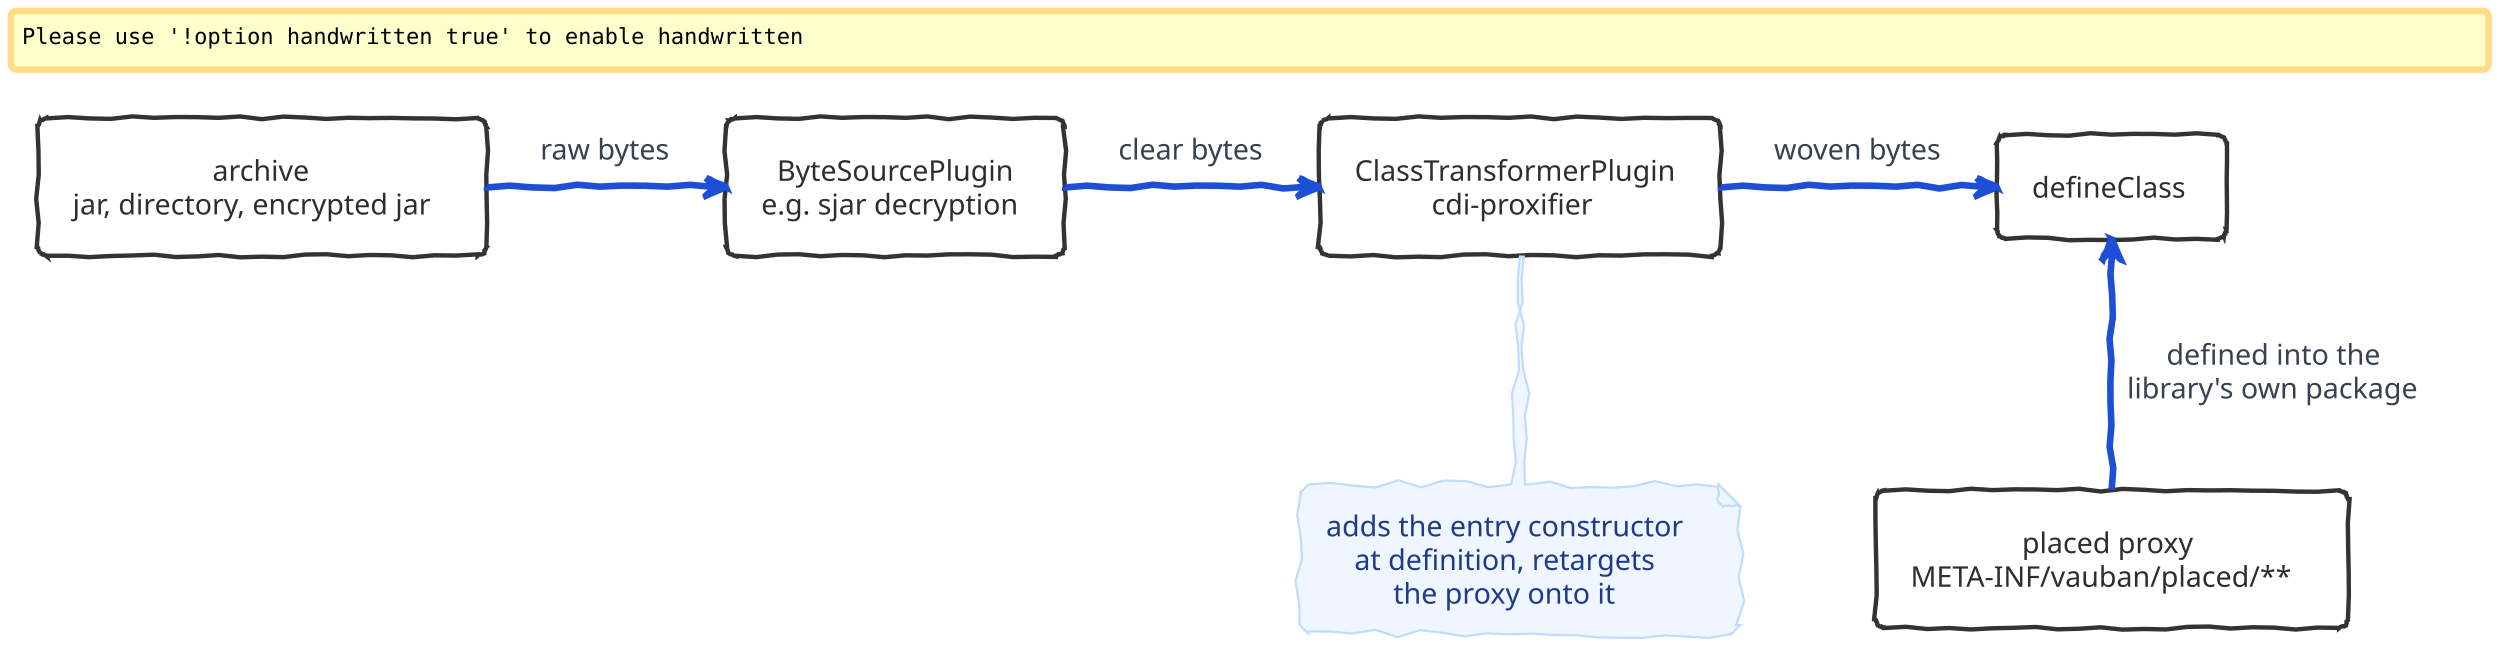
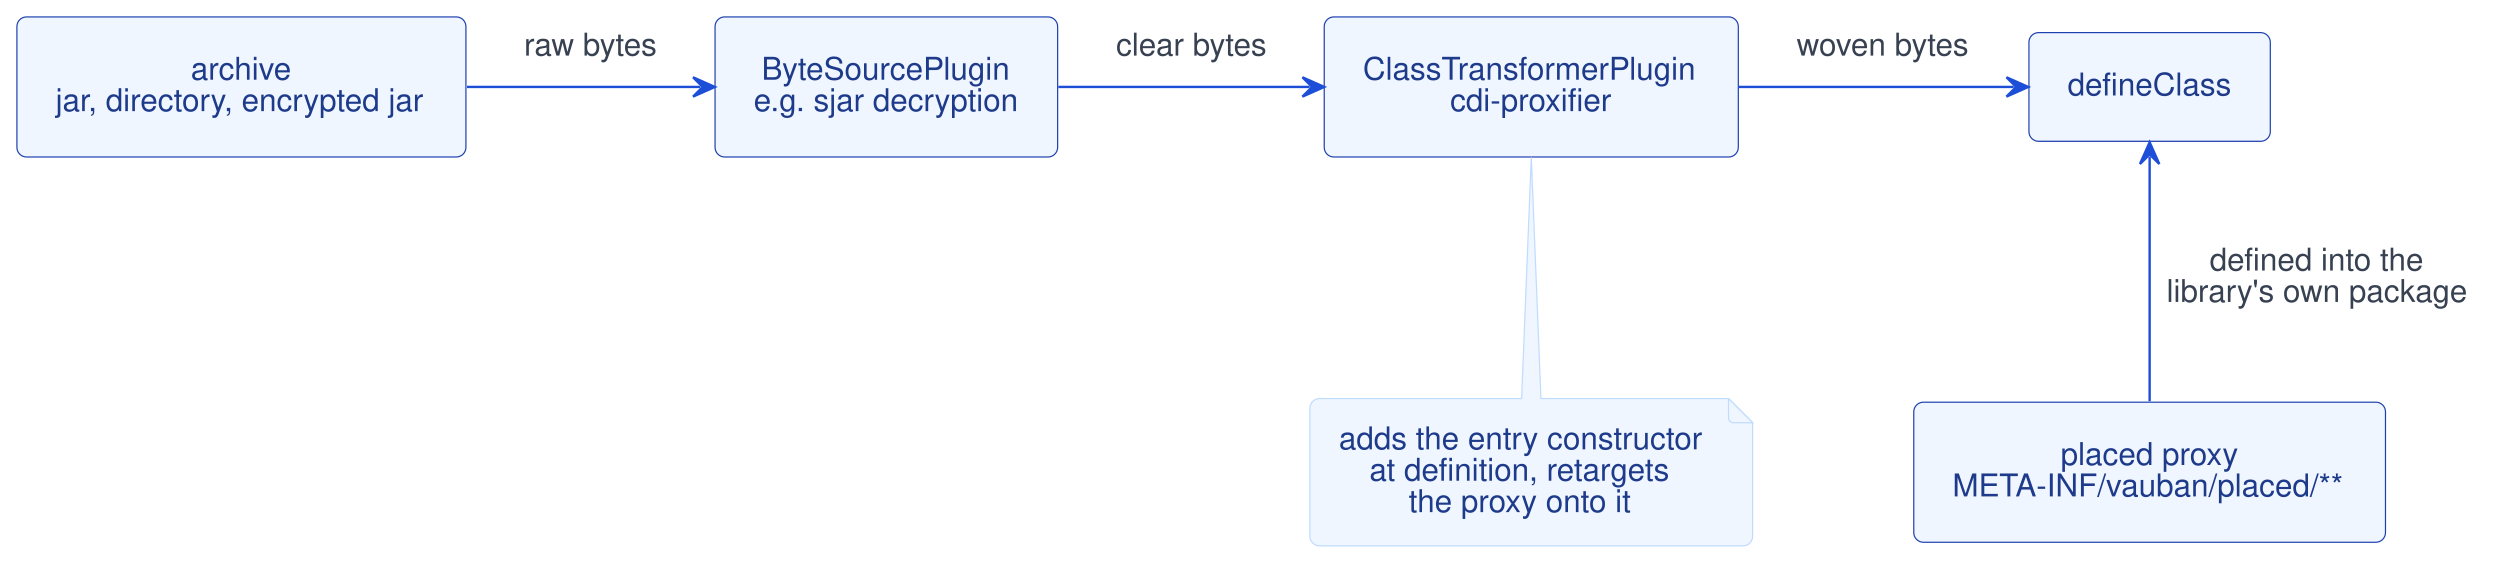
- <svg xmlns="http://www.w3.org/2000/svg" contentStyleType="text/css" data-diagram-type="DESCRIPTION" height="312.5px" preserveAspectRatio="none" style="width:1184px;height:312px;" version="1.1" viewBox="0 0 1184 312" width="1184.375px" zoomAndPan="magnify">
+ <svg xmlns="http://www.w3.org/2000/svg" contentStyleType="text/css" data-diagram-type="DESCRIPTION" height="233px" preserveAspectRatio="none" style="width:1035px;height:233px;" version="1.1" viewBox="0 0 1035 233" width="1035px" zoomAndPan="magnify">
  <defs />
  <g>
-     <rect fill="#FFFFCC" height="27.751" rx="2.604" ry="2.604" style="stroke:#FFDD88;stroke-width:3.125;" width="1173.358" x="5.208" y="5.208" />
-     <text fill="#000000" font-family="monospace" font-size="10.417" lengthAdjust="spacing" textLength="370.01" x="10.417" y="20.833">Please use '!option handwritten true' to enable handwritten</text>
-     <g class="entity" data-qualified-name="A" data-source-line="476" id="ent0002">
-       <polygon fill="none" points="21.875,55.876,21.875,56.095,32.091,55.444,42.306,56.077,52.522,56.292,62.738,55.133,72.954,55.795,83.169,55.431,93.385,55.476,103.601,55.805,113.817,55.156,124.032,56.452,134.248,55.219,144.464,55.67,154.679,56.326,164.895,55.786,175.111,55.947,185.327,55.842,195.542,56.062,205.758,56.125,215.974,56.486,226.19,55.876,226.279,56.091,226.869,56.338,227.402,56.446,228.019,56.757,228.64,57.077,229.136,57.096,228.905,57,229.598,57.776,229.529,58.235,230.039,58.935,229.953,59.387,230.356,60.042,230.285,60.042,231.129,71.422,230.306,82.801,230.466,94.18,230.709,105.56,230.356,116.939,230.49,116.995,230.111,117.528,229.96,118.156,229.44,118.631,229.471,119.334,229.136,119.886,229.209,120.061,228.606,120.272,228.039,120.57,227.304,120.463,226.692,120.653,226.19,121.106,226.19,120.459,215.974,121.045,205.758,120.901,195.542,121.816,185.327,120.924,175.111,120.749,164.895,121.344,154.679,120.411,144.464,120.565,134.248,121.782,124.032,121.56,113.817,121.871,103.601,120.771,93.385,121.439,83.169,121.721,72.954,120.614,62.738,121.006,52.522,121.237,42.306,121.785,32.091,121.102,21.875,121.106,21.936,121.254,21.212,120.684,20.607,120.4,20.174,120.535,19.423,119.9,18.929,119.886,19.092,119.953,18.751,119.324,18.355,118.671,18.083,118.071,18.1,117.59,17.708,116.939,17.396,116.939,18.325,105.56,17.133,94.18,18.352,82.801,18.213,71.422,17.708,60.042,17.787,60.075,17.968,59.459,18.43,58.96,18.637,58.356,18.739,57.708,18.929,57.096,18.964,57.182,19.501,56.81,20.202,56.838,20.717,56.413,21.309,56.175,21.875,55.876" style="stroke:#333333;stroke-width:2.083;" />
-       <text fill="#2E2E2E" font-family="'Gloria Hallelujah,Architects Daughter,Comic Sans MS,sans-serif'" font-size="13.542" lengthAdjust="spacing" textLength="46.827" x="100.619" y="85.634">archive</text>
-       <text fill="#2E2E2E" font-family="'Gloria Hallelujah,Architects Daughter,Comic Sans MS,sans-serif'" font-size="13.542" lengthAdjust="spacing" textLength="179.315" x="34.375" y="101.583">jar, directory, encrypted jar</text>
+     <g class="entity" data-qualified-name="A" data-source-line="37" id="ent0002">
+       <rect fill="#EFF6FF" height="58" rx="4" ry="4" style="stroke:#1E40AF;stroke-width:0.5;" width="185.893" x="7" y="7" />
+       <text fill="#1E3A8A" font-family="'Helvetica,Arial,sans-serif'" font-size="13" lengthAdjust="spacing" textLength="41.907" x="78.993" y="33.01">archive</text>
+       <text fill="#1E3A8A" font-family="'Helvetica,Arial,sans-serif'" font-size="13" lengthAdjust="spacing" textLength="153.893" x="23" y="46.01">jar, directory, encrypted jar</text>
    </g>
-     <g class="entity" data-qualified-name="S" data-source-line="477" id="ent0003">
-       <polygon fill="none" points="348.021,55.876,348.021,56.095,358.155,55.444,368.289,56.077,378.423,56.292,388.558,55.133,398.692,55.795,408.826,55.431,418.96,55.476,429.094,55.805,439.228,55.156,449.363,56.452,459.497,55.219,469.631,55.67,479.765,56.326,489.899,55.786,500.034,55.876,500.043,55.898,500.618,56.109,501.236,56.421,501.833,56.685,502.468,57.04,502.98,57.096,503.195,57.185,503.442,57.776,503.55,58.308,503.861,58.925,504.181,59.546,504.2,60.042,503.449,60.042,504.907,71.422,503.891,82.801,504.756,94.18,503.685,105.56,504.2,116.939,504.178,116.93,504.194,117.627,503.696,118.111,503.502,118.721,503.332,119.341,502.98,119.886,503.035,120.019,502.39,120.128,501.839,120.466,501.136,120.434,500.661,120.953,500.034,121.106,500.034,121.677,489.899,121.569,479.765,121.745,469.631,120.603,459.497,120.427,449.363,120.459,439.228,121.045,429.094,120.901,418.96,121.816,408.826,120.924,398.692,120.749,388.558,121.344,378.423,120.411,368.289,120.565,358.155,121.782,348.021,121.106,348.079,121.246,347.529,121.097,346.8,120.515,346.296,120.476,345.742,120.319,345.075,119.886,344.923,119.823,344.8,119.284,344.627,118.724,344.551,118.204,344.097,117.528,343.854,116.939,344.336,116.939,343.277,105.56,343.149,94.18,344.379,82.801,343.107,71.422,343.854,60.042,344.017,60.11,344.164,59.48,344.256,58.828,344.473,58.227,344.978,57.746,345.075,57.096,345.035,57,345.743,57.042,346.18,56.431,346.924,56.562,347.496,56.275,348.021,55.876" style="stroke:#333333;stroke-width:2.083;" />
-       <text fill="#2E2E2E" font-family="'Gloria Hallelujah,Architects Daughter,Comic Sans MS,sans-serif'" font-size="13.542" lengthAdjust="spacing" textLength="112.076" x="367.989" y="85.634">ByteSourcePlugin</text>
-       <text fill="#2E2E2E" font-family="'Gloria Hallelujah,Architects Daughter,Comic Sans MS,sans-serif'" font-size="13.542" lengthAdjust="spacing" textLength="127.013" x="360.521" y="101.583">e.g. sjar decryption</text>
+     <g class="entity" data-qualified-name="S" data-source-line="38" id="ent0003">
+       <rect fill="#EFF6FF" height="58" rx="4" ry="4" style="stroke:#1E40AF;stroke-width:0.5;" width="141.833" x="296.03" y="7" />
+       <text fill="#1E3A8A" font-family="'Helvetica,Arial,sans-serif'" font-size="13" lengthAdjust="spacing" textLength="103.34" x="315.277" y="33.01">ByteSourcePlugin</text>
+       <text fill="#1E3A8A" font-family="'Helvetica,Arial,sans-serif'" font-size="13" lengthAdjust="spacing" textLength="109.834" x="312.03" y="46.01">e.g. sjar decryption</text>
    </g>
-     <g class="entity" data-qualified-name="T" data-source-line="478" id="ent0004">
-       <polygon fill="none" points="629.073,55.876,629.073,56.095,639.755,55.444,650.436,56.077,661.118,56.292,671.8,55.133,682.481,55.795,693.163,55.431,703.845,55.476,714.526,55.805,725.208,55.156,735.89,56.452,746.572,55.219,757.253,55.67,767.935,56.326,778.617,55.786,789.298,55.947,799.98,55.842,810.662,55.876,810.685,55.933,811.283,56.196,811.918,56.552,812.519,56.823,813.109,57.07,813.608,57.096,813.69,57.13,814.001,57.747,814.321,58.368,814.109,58.768,814.802,59.543,814.828,60.042,814.519,60.042,815.384,71.422,814.313,82.801,814.757,94.18,815.601,105.56,814.828,116.939,814.813,116.933,814.618,117.543,814.449,118.163,814.23,118.762,813.851,119.296,813.608,119.886,813.646,119.978,812.943,119.946,812.467,120.465,811.913,120.794,811.31,121.004,810.662,121.106,810.662,121.745,799.98,120.603,789.298,120.427,778.617,120.459,767.935,121.045,757.253,120.901,746.572,121.816,735.89,120.924,725.208,120.749,714.526,121.344,703.845,120.411,693.163,120.565,682.481,121.782,671.8,121.56,661.118,121.871,650.436,120.771,639.755,121.439,629.073,121.106,629.151,121.295,628.421,120.71,627.882,120.587,627.322,120.414,626.803,120.339,626.127,119.886,626.125,119.885,626.031,119.358,625.461,118.633,625.177,118.028,625.312,117.596,624.906,116.939,624.159,116.939,625.436,105.56,625.121,94.18,624.627,82.801,624.538,71.422,624.906,60.042,625.053,60.103,625.054,59.413,625.584,58.943,625.461,58.201,626.081,57.767,626.127,57.096,626.191,57.251,626.748,56.931,627.311,56.623,627.991,56.597,628.565,56.317,629.073,55.876" style="stroke:#333333;stroke-width:2.083;" />
-       <text fill="#2E2E2E" font-family="'Gloria Hallelujah,Architects Daughter,Comic Sans MS,sans-serif'" font-size="13.542" lengthAdjust="spacing" textLength="156.589" x="641.573" y="85.634">ClassTransformerPlugin</text>
-       <text fill="#2E2E2E" font-family="'Gloria Hallelujah,Architects Daughter,Comic Sans MS,sans-serif'" font-size="13.542" lengthAdjust="spacing" textLength="83.789" x="677.973" y="101.583">cdi-proxifier</text>
+     <g class="entity" data-qualified-name="T" data-source-line="39" id="ent0004">
+       <rect fill="#EFF6FF" height="58" rx="4" ry="4" style="stroke:#1E40AF;stroke-width:0.5;" width="171.433" x="548.23" y="7" />
+       <text fill="#1E3A8A" font-family="'Helvetica,Arial,sans-serif'" font-size="13" lengthAdjust="spacing" textLength="139.433" x="564.23" y="33.01">ClassTransformerPlugin</text>
+       <text fill="#1E3A8A" font-family="'Helvetica,Arial,sans-serif'" font-size="13" lengthAdjust="spacing" textLength="67.184" x="600.355" y="46.01">cdi-proxifier</text>
    </g>
-     <g class="entity" data-qualified-name="D" data-source-line="479" id="ent0005">
-       <polygon fill="none" points="949.833,63.844,949.833,64.063,959.881,63.413,969.929,64.046,979.977,64.261,990.024,63.101,1000.072,63.763,1010.12,63.4,1020.168,63.445,1030.215,63.773,1040.263,63.124,1050.311,63.844,1050.384,64.022,1050.816,63.886,1051.463,64.269,1052.136,64.715,1052.657,64.793,1053.257,65.065,1053.279,65.074,1053.491,65.65,1053.803,66.267,1054.066,66.864,1054.421,67.5,1054.478,68.011,1054.711,68.011,1054.714,76.201,1054.566,84.391,1054.639,92.58,1054.721,100.77,1054.478,108.96,1054.246,108.864,1054.451,109.639,1053.894,110.099,1053.917,110.798,1053.342,111.251,1053.257,111.906,1053.248,111.884,1052.766,112.388,1052.072,112.378,1051.503,112.672,1050.945,112.991,1050.311,113.126,1050.311,113.56,1040.263,113.122,1030.215,113.425,1020.168,112.53,1010.12,113.422,1000.072,113.697,990.024,113.589,979.977,113.765,969.929,112.623,959.881,112.447,949.833,113.126,949.751,112.927,949.236,112.863,948.629,112.575,948.156,112.613,947.453,112.094,946.887,111.906,946.777,111.86,946.716,111.347,946.185,110.639,945.988,110.069,946.119,109.635,945.667,108.96,945.818,108.96,945.922,100.77,945.555,92.58,945.778,84.391,945.872,76.201,945.667,68.011,945.515,67.948,945.88,67.409,946.195,66.849,946.608,66.33,946.642,65.653,946.887,65.065,946.948,65.213,947.403,64.643,947.976,64.359,948.722,64.494,949.149,63.858,949.833,63.844" style="stroke:#333333;stroke-width:2.083;" />
-       <text fill="#2E2E2E" font-family="'Gloria Hallelujah,Architects Daughter,Comic Sans MS,sans-serif'" font-size="13.542" lengthAdjust="spacing" textLength="75.478" x="962.333" y="93.603">defineClass</text>
+     <g class="entity" data-qualified-name="D" data-source-line="40" id="ent0005">
+       <rect fill="#EFF6FF" height="45" rx="4" ry="4" style="stroke:#1E40AF;stroke-width:0.5;" width="99.926" x="839.98" y="13.5" />
+       <text fill="#1E3A8A" font-family="'Helvetica,Arial,sans-serif'" font-size="13" lengthAdjust="spacing" textLength="67.926" x="855.98" y="39.51">defineClass</text>
    </g>
-     <g class="entity" data-qualified-name="PP" data-source-line="480" id="ent0006">
-       <polygon fill="none" points="892.333,232.199,892.333,232.417,902.594,231.767,912.856,232.4,923.117,232.615,933.378,231.455,943.639,232.118,953.9,231.754,964.161,231.799,974.422,232.128,984.683,231.478,994.944,232.775,1005.205,231.542,1015.466,231.993,1025.727,232.649,1035.988,232.109,1046.249,232.27,1056.511,232.165,1066.772,232.385,1077.033,232.448,1087.294,232.809,1097.555,232.898,1107.816,232.199,1107.906,232.417,1108.439,232.524,1109.056,232.835,1109.677,233.156,1110.077,232.944,1110.762,233.419,1110.98,233.509,1110.911,233.969,1111.422,234.668,1111.336,235.121,1111.716,235.767,1111.983,236.365,1112.755,236.365,1111.932,247.745,1112.092,259.124,1112.335,270.503,1112.416,281.883,1111.983,293.262,1111.981,293.262,1111.831,293.89,1111.311,294.365,1111.342,295.068,1111.182,295.692,1110.762,296.209,1110.821,296.351,1110.254,296.649,1109.52,296.542,1108.908,296.731,1108.323,296.986,1107.816,297.429,1107.816,297.368,1097.555,297.224,1087.294,298.139,1077.033,297.247,1066.772,297.072,1056.511,297.667,1046.249,296.734,1035.988,296.888,1025.727,298.105,1015.466,297.883,1005.205,298.194,994.944,297.094,984.683,297.761,974.422,298.044,964.161,296.937,953.9,297.329,943.639,297.56,933.378,298.108,923.117,297.425,912.856,297.911,902.594,296.852,892.333,297.429,892.243,297.212,891.811,297.346,891.06,296.711,890.633,296.86,890.004,296.519,889.387,296.209,889.301,296.173,889.029,295.572,889.046,295.091,888.559,294.401,888.601,293.93,888.167,293.262,887.591,293.262,888.81,281.883,888.671,270.503,888.422,259.124,888.216,247.745,888.167,236.365,888.4,236.462,888.608,235.857,888.709,235.209,888.985,234.633,889.101,233.991,889.387,233.419,889.482,233.649,889.997,233.225,890.588,232.986,891.074,232.492,891.69,232.313,892.333,232.199" style="stroke:#333333;stroke-width:2.083;" />
-       <text fill="#2E2E2E" font-family="'Gloria Hallelujah,Architects Daughter,Comic Sans MS,sans-serif'" font-size="13.542" lengthAdjust="spacing" textLength="84.966" x="957.592" y="261.957">placed proxy</text>
-       <text fill="#2E2E2E" font-family="'Gloria Hallelujah,Architects Daughter,Comic Sans MS,sans-serif'" font-size="13.542" lengthAdjust="spacing" textLength="190.483" x="904.833" y="277.906">META-INF/vauban/placed/**</text>
+     <g class="entity" data-qualified-name="PP" data-source-line="41" id="ent0006">
+       <rect fill="#EFF6FF" height="58" rx="4" ry="4" style="stroke:#1E40AF;stroke-width:0.5;" width="195.293" x="792.3" y="166.5" />
+       <text fill="#1E3A8A" font-family="'Helvetica,Arial,sans-serif'" font-size="13" lengthAdjust="spacing" textLength="73.709" x="853.092" y="192.51">placed proxy</text>
+       <text fill="#1E3A8A" font-family="'Helvetica,Arial,sans-serif'" font-size="13" lengthAdjust="spacing" textLength="163.293" x="808.3" y="205.51">META-INF/vauban/placed/**</text>
    </g>
-     <g class="entity" data-qualified-name="GMN12" data-source-line="488" id="ent0013">
-       <path d="M615.5,233.605 L616.084,233.605 L614.349,244.01 L616.037,254.414 L616.61,264.819 L613.518,275.224 L615.284,285.629 L615.5,296.034 L619.667,300.2 L619.667,299.016 L630.214,299.135 L640.761,300.011 L651.308,298.28 L661.856,301.738 L672.403,298.45 L682.95,299.651 L693.497,301.4 L704.044,299.962 L714.592,300.39 L725.139,300.111 L735.686,300.696 L746.233,300.865 L756.781,301.827 L767.328,302.064 L777.875,302.087 L788.422,300.908 L798.97,301.488 L809.517,302.151 L820.064,300.2 L824.231,296.034 L822.227,296.034 L826.115,284.798 L823.407,273.562 L825.713,262.326 L822.856,251.091 L824.231,239.855 L824.186,239.81 L822.633,238.257 L820.032,235.656 L818.049,233.674 L816.119,231.743 L813.814,229.438 L813.814,230.594 L803.838,229.427 L793.862,230.236 L783.886,227.848 L773.91,230.228 L763.935,230.961 L753.959,230.673 L743.983,231.141 L734.007,228.096 L724.031,229.438 L722.221,229.368 L721.89,218.577 L723.034,207.842 L722.236,197.033 L724.256,186.332 L721.463,175.446 L720.579,164.633 L721.748,153.899 L718.847,143.008 L718.84,132.229 L719.865,121.49 L721.666,121.56 L720.657,132.332 L721.07,143.159 L717.721,153.84 L719.084,164.704 L719.42,175.527 L716.053,186.208 L716.682,197.043 L716.881,207.862 L717.924,218.713 L715.698,229.438 L715.698,229.427 L705.028,230.723 L694.358,227.9 L683.688,227.557 L673.017,230.837 L662.347,227.447 L651.677,230.852 L641.007,230.012 L630.337,228.694 L619.667,229.438 L615.5,233.605" fill="#EFF6FF" style="stroke:#BFDBFE;stroke-width:1.042;" />
-       <path d="M813.814,229.438 L814.009,229.438 L813.43,231.105 L813.993,232.772 L814.184,234.438 L813.153,236.105 L813.814,237.772 L815.897,239.855 L815.897,239.783 L817.564,239.46 L819.231,239.5 L820.897,239.792 L822.564,239.215 L824.231,239.855 L824.593,240.217 L821.735,237.359 L819.934,235.559 L818.263,233.888 L815.841,231.465 L813.814,229.438" fill="#EFF6FF" style="stroke:#BFDBFE;stroke-width:1.042;" />
-       <text fill="#1E3A8A" font-family="'Gloria Hallelujah,Architects Daughter,Comic Sans MS,sans-serif'" font-size="13.542" lengthAdjust="spacing" textLength="174.356" x="628" y="253.988">adds the entry constructor</text>
-       <text fill="#1E3A8A" font-family="'Gloria Hallelujah,Architects Daughter,Comic Sans MS,sans-serif'" font-size="13.542" lengthAdjust="spacing" textLength="147.504" x="641.426" y="269.937">at definition, retargets</text>
-       <text fill="#1E3A8A" font-family="'Gloria Hallelujah,Architects Daughter,Comic Sans MS,sans-serif'" font-size="13.542" lengthAdjust="spacing" textLength="110.714" x="659.821" y="285.885">the proxy onto it</text>
+     <g class="entity" data-qualified-name="GMN12" data-source-line="49" id="ent0013">
+       <path d="M542.3,169 L542.3,222 A4,4 0 0 0 546.3,226 L721.6,226 A4,4 0 0 0 725.6,222 L725.6,175 L715.6,165 L637.95,165 L633.95,65.16 L629.95,165 L546.3,165 A4,4 0 0 0 542.3,169" fill="#EFF6FF" style="stroke:#BFDBFE;stroke-width:0.5;" />
+       <path d="M715.6,165 L715.6,173 A2,2 0 0 0 717.6,175 L725.6,175 L715.6,165" fill="#EFF6FF" style="stroke:#BFDBFE;stroke-width:0.5;" />
+       <text fill="#1E3A8A" font-family="'Helvetica,Arial,sans-serif'" font-size="13" lengthAdjust="spacing" textLength="150.3" x="554.3" y="186.01">adds the entry constructor</text>
+       <text fill="#1E3A8A" font-family="'Helvetica,Arial,sans-serif'" font-size="13" lengthAdjust="spacing" textLength="125.017" x="566.941" y="199.01">at definition, retargets</text>
+       <text fill="#1E3A8A" font-family="'Helvetica,Arial,sans-serif'" font-size="13" lengthAdjust="spacing" textLength="92.498" x="583.201" y="212.01">the proxy onto it</text>
    </g>
-     <g class="link" data-entity-1="ent0002" data-entity-2="ent0003" data-link-type="dependency" data-source-line="482" id="lnk7">
-       <path d="M230.646,88.49 L230.646,88.782 L241.326,87.915 L252.006,88.759 L262.687,89.045 L273.367,87.499 L284.047,88.382 L294.727,87.898 L305.407,87.958 L316.087,88.396 L326.768,87.53 L337.448,88.49" fill="none" style="stroke:#1D4ED8;stroke-width:3.125;" />
-       <polygon fill="#1D4ED8" points="343.698,88.49,343.728,88.557,341.764,87.525,339.975,86.885,338.129,86.117,336.097,84.93,334.323,84.324,334.304,84.305,335.051,85.052,335.895,85.896,336.806,86.807,337.486,87.487,338.49,88.49,338.625,88.626,337.502,89.169,336.774,90.108,336.096,91.096,335.135,91.802,334.323,92.657,334.332,92.679,336.193,91.813,338.098,91.047,339.982,90.233,341.906,89.509,343.698,88.49" style="stroke:#1D4ED8;stroke-width:3.125;" />
-       <text fill="#374151" font-family="'Gloria Hallelujah,Architects Daughter,Comic Sans MS,sans-serif'" font-size="13.542" lengthAdjust="spacing" textLength="62.848" x="255.854" y="75.541">raw bytes</text>
+     <g class="link" data-entity-1="ent0002" data-entity-2="ent0003" data-link-type="dependency" data-source-line="43" id="lnk7">
+       <path d="M193.33,36 C227.02,36 258.46,36 289.92,36" fill="none" id="A-to-S" style="stroke:#1D4ED8;stroke-width:1;" />
+       <polygon fill="#1D4ED8" points="295.92,36,286.92,32,290.92,36,286.92,40,295.92,36" style="stroke:#1D4ED8;stroke-width:1;" />
+       <text fill="#374151" font-family="'Helvetica,Arial,sans-serif'" font-size="13" lengthAdjust="spacing" textLength="55.631" x="216.96" y="23.01">raw bytes</text>
    </g>
-     <g class="link" data-entity-1="ent0003" data-entity-2="ent0004" data-link-type="dependency" data-source-line="483" id="lnk8">
-       <path d="M504.479,88.49 L504.479,88.782 L514.818,87.915 L525.157,88.759 L535.496,89.045 L545.835,87.499 L556.174,88.382 L566.513,87.898 L576.852,87.958 L587.191,88.396 L597.53,87.53 L607.869,89.259 L618.208,88.49" fill="none" style="stroke:#1D4ED8;stroke-width:3.125;" />
-       <polygon fill="#1D4ED8" points="624.458,88.49,624.488,88.557,622.525,87.525,620.736,86.885,618.89,86.117,616.858,84.93,615.083,84.324,615.064,84.305,615.812,85.052,616.656,85.896,617.567,86.807,618.247,87.487,619.25,88.49,619.386,88.626,618.262,89.169,617.535,90.108,616.856,91.096,615.896,91.802,615.083,92.657,615.093,92.679,616.954,91.813,618.859,91.047,620.742,90.233,622.666,89.509,624.458,88.49" style="stroke:#1D4ED8;stroke-width:3.125;" />
-       <text fill="#374151" font-family="'Gloria Hallelujah,Architects Daughter,Comic Sans MS,sans-serif'" font-size="13.542" lengthAdjust="spacing" textLength="70.809" x="529.656" y="75.541">clear bytes</text>
+     <g class="link" data-entity-1="ent0003" data-entity-2="ent0004" data-link-type="dependency" data-source-line="44" id="lnk8">
+       <path d="M438.15,36 C471.98,36 506.69,36 542.21,36" fill="none" id="S-to-T" style="stroke:#1D4ED8;stroke-width:1;" />
+       <polygon fill="#1D4ED8" points="548.21,36,539.21,32,543.21,36,539.21,40,548.21,36" style="stroke:#1D4ED8;stroke-width:1;" />
+       <text fill="#374151" font-family="'Helvetica,Arial,sans-serif'" font-size="13" lengthAdjust="spacing" textLength="62.861" x="462.05" y="23.01">clear bytes</text>
    </g>
-     <g class="link" data-entity-1="ent0004" data-entity-2="ent0005" data-link-type="dependency" data-source-line="484" id="lnk9">
-       <path d="M815.125,88.49 L815.125,88.782 L825.471,87.915 L835.816,88.759 L846.162,89.045 L856.507,87.499 L866.852,88.382 L877.198,87.898 L887.543,87.958 L897.889,88.396 L908.234,87.53 L918.58,89.259 L928.925,87.615 L939.271,88.49" fill="none" style="stroke:#1D4ED8;stroke-width:3.125;" />
-       <polygon fill="#1D4ED8" points="945.521,88.49,945.551,88.557,943.587,87.525,941.798,86.885,939.952,86.117,937.92,84.93,936.146,84.324,936.127,84.305,936.875,85.052,937.718,85.896,938.629,86.807,939.309,87.487,940.312,88.49,940.448,88.626,939.324,89.169,938.597,90.108,937.919,91.096,936.958,91.802,936.146,92.657,936.155,92.679,938.016,91.813,939.921,91.047,941.805,90.233,943.728,89.509,945.521,88.49" style="stroke:#1D4ED8;stroke-width:3.125;" />
-       <text fill="#374151" font-family="'Gloria Hallelujah,Architects Daughter,Comic Sans MS,sans-serif'" font-size="13.542" lengthAdjust="spacing" textLength="81.105" x="840.146" y="75.541">woven bytes</text>
+     <g class="link" data-entity-1="ent0004" data-entity-2="ent0005" data-link-type="dependency" data-source-line="45" id="lnk9">
+       <path d="M719.9,36 C759.7,36 799.6,36 833.68,36" fill="none" id="T-to-D" style="stroke:#1D4ED8;stroke-width:1;" />
+       <polygon fill="#1D4ED8" points="839.68,36,830.68,32,834.68,36,830.68,40,839.68,36" style="stroke:#1D4ED8;stroke-width:1;" />
+       <text fill="#374151" font-family="'Helvetica,Arial,sans-serif'" font-size="13" lengthAdjust="spacing" textLength="72.262" x="743.82" y="23.01">woven bytes</text>
    </g>
-     <g class="link" data-entity-1="ent0005" data-entity-2="ent0006" data-link-type="dependency" data-source-line="485" id="lnk11">
-       <path d="M1000.073,119.647 L1000.365,119.647 L999.497,129.855 L1000.341,140.063 L1000.628,150.272 L999.082,160.48 L999.965,170.688 L999.481,180.897 L999.54,191.105 L999.978,201.313 L999.113,211.522 L1000.842,221.73 L1000.073,231.938" fill="none" style="stroke:#1D4ED8;stroke-width:3.125;" />
-       <polygon fill="#1D4ED8" points="1000.073,113.397,1000.14,113.426,999.108,115.213,998.468,117.174,997.7,119.078,996.513,120.796,995.906,122.772,995.887,122.752,996.635,121.833,997.479,121.011,998.389,120.255,999.07,119.268,1000.073,118.605,1000.209,118.741,1000.751,119.283,1001.691,120.223,1002.679,121.211,1003.385,121.917,1004.24,122.772,1004.261,122.781,1003.396,120.892,1002.63,119.047,1001.816,117.18,1001.092,115.354,1000.073,113.397" style="stroke:#1D4ED8;stroke-width:3.125;" />
-       <text fill="#374151" font-family="'Gloria Hallelujah,Architects Daughter,Comic Sans MS,sans-serif'" font-size="13.542" lengthAdjust="spacing" textLength="104.716" x="1026.024" y="172.738">defined into the</text>
-       <text fill="#374151" font-family="'Gloria Hallelujah,Architects Daughter,Comic Sans MS,sans-serif'" font-size="13.542" lengthAdjust="spacing" textLength="142.035" x="1007.365" y="188.687">library's own package</text>
+     <g class="link" data-entity-1="ent0005" data-entity-2="ent0006" data-link-type="dependency" data-source-line="46" id="lnk11">
+       <path d="M889.95,64.9 C889.95,92.88 889.95,135.35 889.95,166.13" fill="none" id="D-backto-PP" style="stroke:#1D4ED8;stroke-width:1;" />
+       <polygon fill="#1D4ED8" points="889.95,58.9,885.95,67.9,889.95,63.9,893.95,67.9,889.95,58.9" style="stroke:#1D4ED8;stroke-width:1;" />
+       <text fill="#374151" font-family="'Helvetica,Arial,sans-serif'" font-size="13" lengthAdjust="spacing" textLength="88.905" x="914.796" y="112.01">defined into the</text>
+       <text fill="#374151" font-family="'Helvetica,Arial,sans-serif'" font-size="13" lengthAdjust="spacing" textLength="124.598" x="896.95" y="125.01">library's own package</text>
    </g>
  </g>
</svg>
